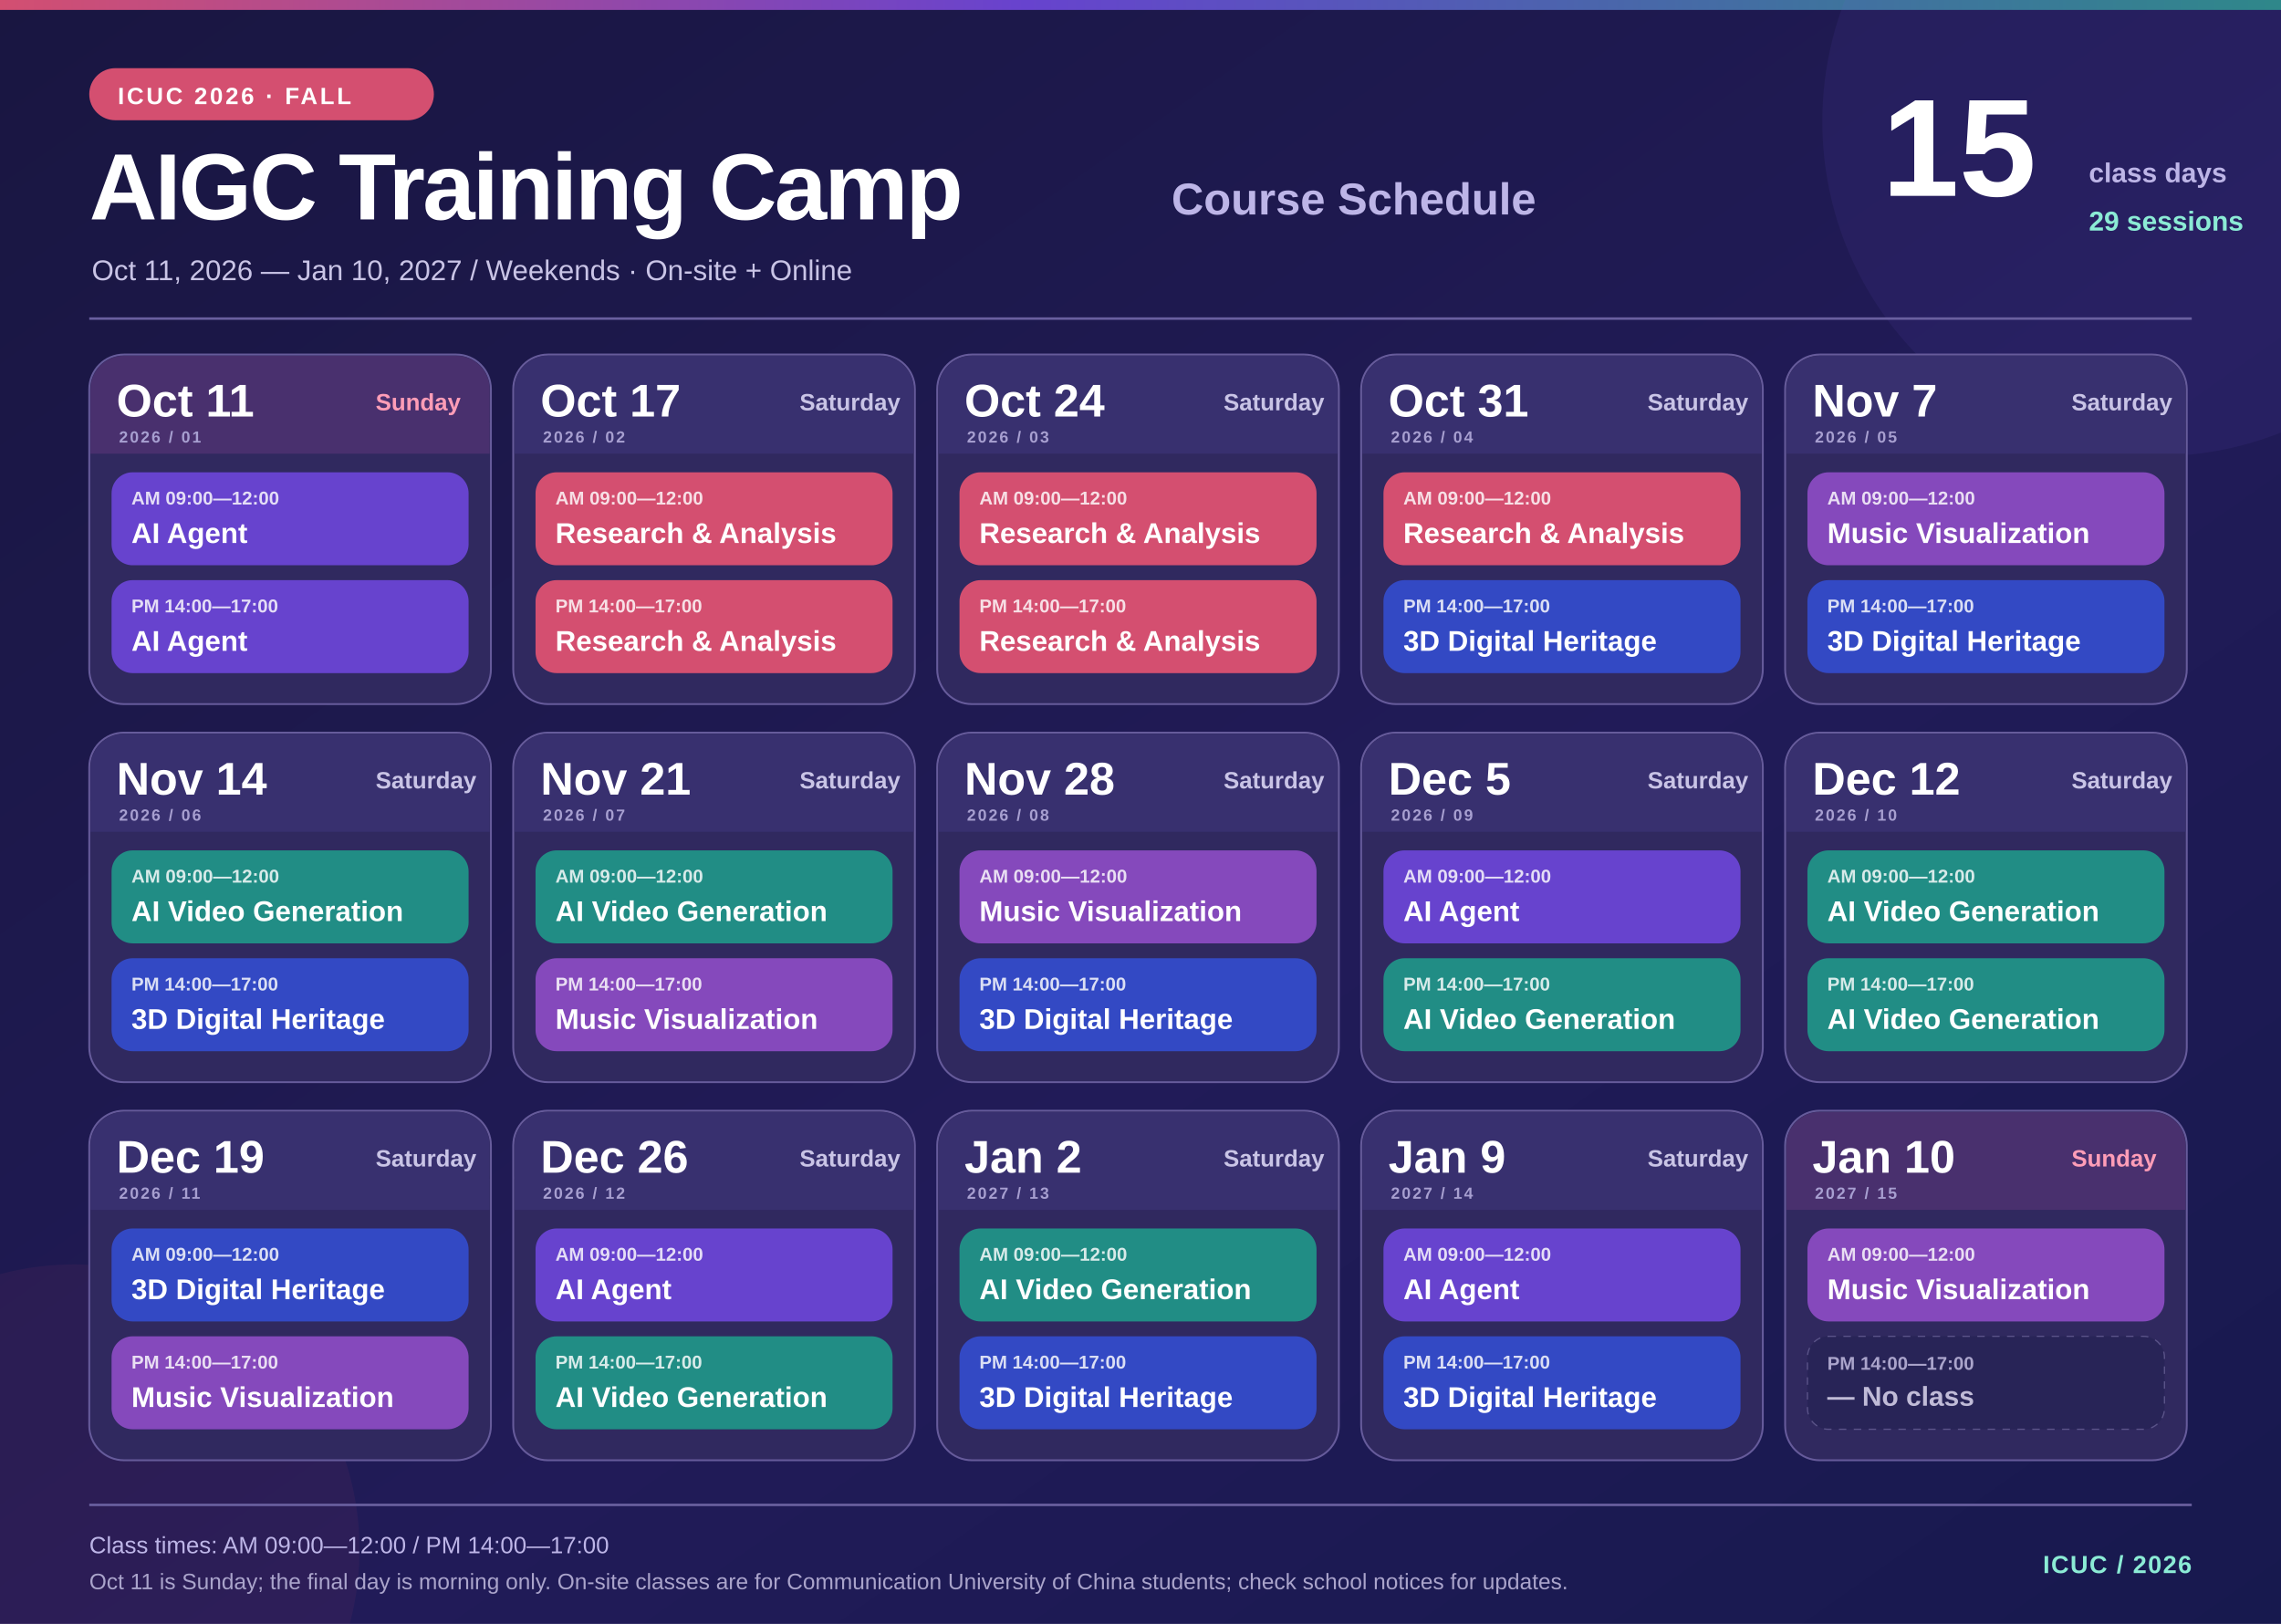
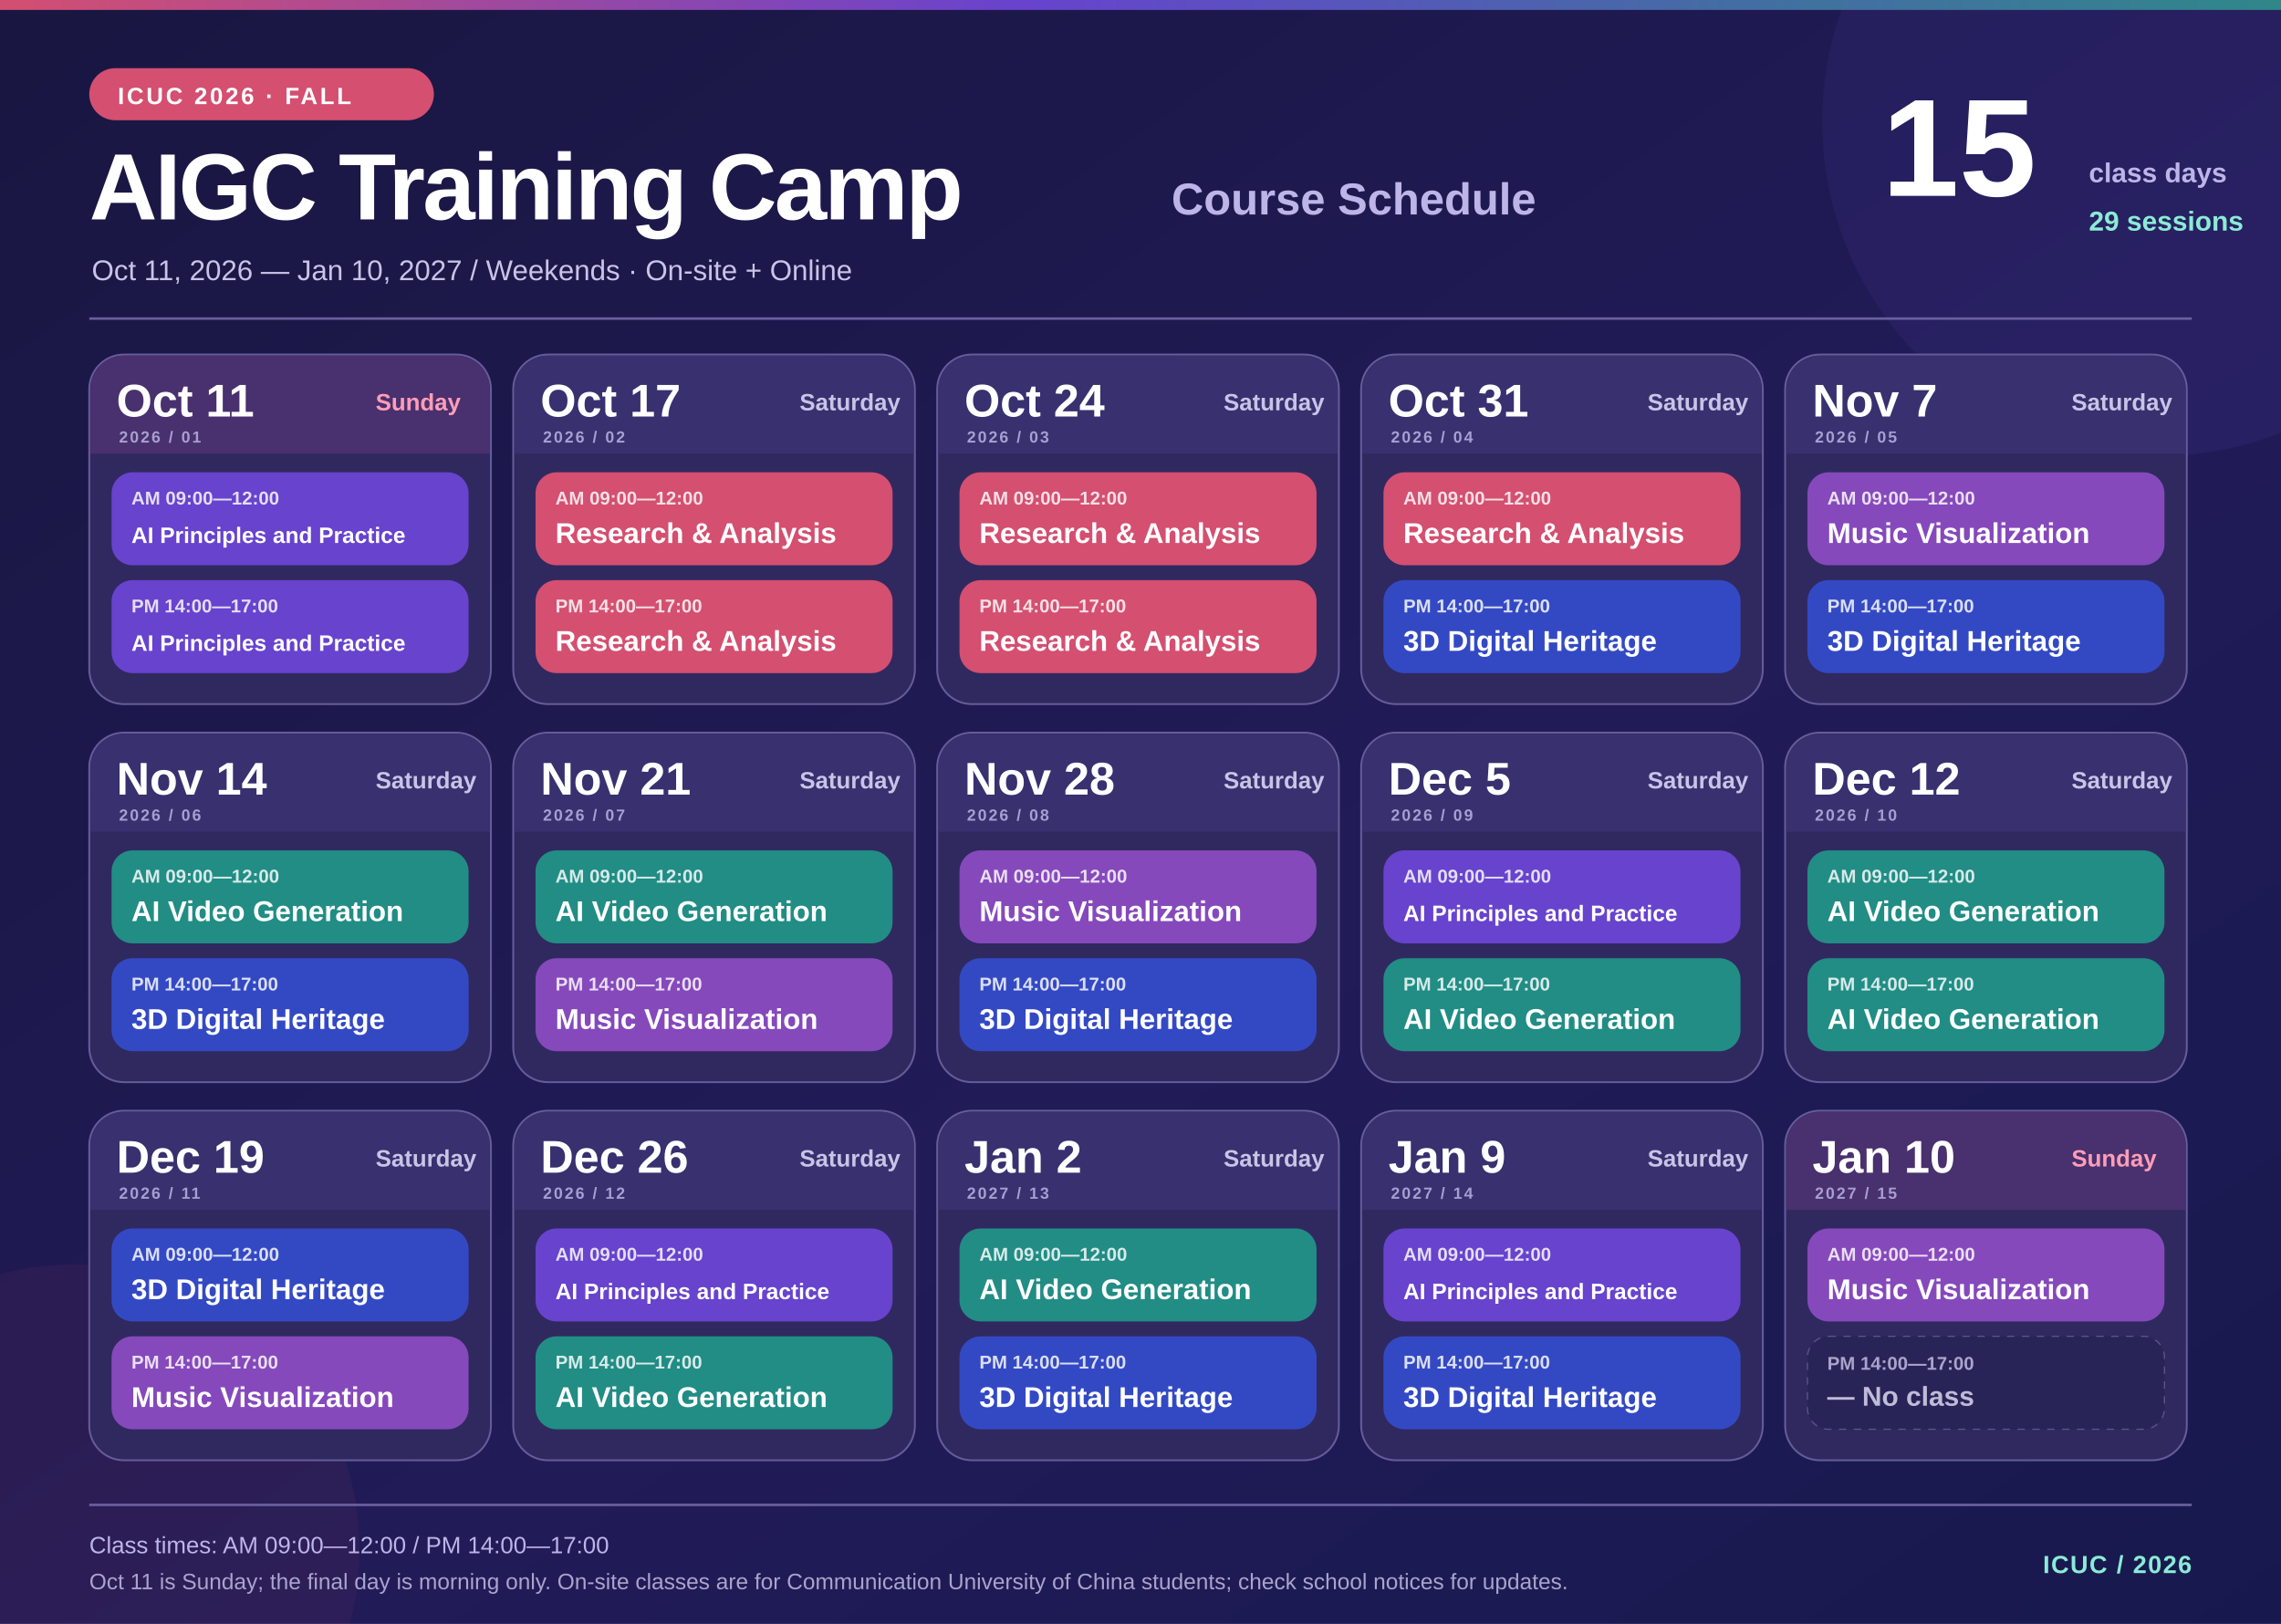
<svg xmlns="http://www.w3.org/2000/svg" width="1840" height="1310" viewBox="0 0 1840 1310" role="img" aria-labelledby="title desc">
  <defs>
    <linearGradient id="bg" x2="1" y2="1">
      <stop stop-color="#191641" />
      <stop offset=".58" stop-color="#211b58" />
      <stop offset="1" stop-color="#17194e" />
    </linearGradient>
    <linearGradient id="shine" x2="1" y2="0">
      <stop stop-color="#d44f70" />
      <stop offset=".45" stop-color="#6743ce" />
      <stop offset="1" stop-color="#288e82" />
    </linearGradient>
  </defs>
  <rect x="0" y="0" width="1840" height="1310" rx="0" fill="url(#bg)" />
  <rect x="0" y="0" width="1840" height="8" rx="0" fill="url(#shine)" />
  <circle cx="1740" cy="98" r="270" fill="#7352d0" opacity=".09" />
  <circle cx="60" cy="1250" r="230" fill="#d44f70" opacity=".07" />
  <rect x="72" y="55" width="278" height="42" rx="21" fill="#d44f70" />
  <text x="95" y="84" fill="#ffffff" font-family="Arial, Segoe UI, sans-serif" font-size="19" font-weight="800" letter-spacing="2">ICUC 2026 · FALL</text>
  <text x="72" y="177" fill="#ffffff" font-family="Arial, Segoe UI, sans-serif" font-size="76" font-weight="900" letter-spacing="-2">AIGC Training Camp</text>
  <text x="945" y="173" fill="#bdb5e7" font-family="Arial, Segoe UI, sans-serif" font-size="36" font-weight="650">Course Schedule</text>
  <text x="74" y="226" fill="#c9c4e6" font-family="Arial, Segoe UI, sans-serif" font-size="23" font-weight="500">Oct 11, 2026  —  Jan 10, 2027     /     Weekends · On-site + Online</text>
  <text x="1518" y="158" fill="#ffffff" font-family="Arial, Segoe UI, sans-serif" font-size="112" font-weight="900">15</text>
  <text x="1685" y="147" fill="#bdb5e7" font-family="Arial, Segoe UI, sans-serif" font-size="22" font-weight="650">class days</text>
  <text x="1685" y="186" fill="#8bebd5" font-family="Arial, Segoe UI, sans-serif" font-size="22" font-weight="750">29 sessions</text>
  <rect x="72" y="256" width="1696" height="2" rx="0" fill="#695f9f" />
  <rect x="72" y="286" width="324" height="282" rx="28" fill="#30295f" stroke="#665b9b" stroke-width="1.5" />
  <rect x="73" y="287" width="322" height="78" rx="27" fill="#49306e" />
  <rect x="73" y="341" width="322" height="25" rx="0" fill="#49306e" />
  <text x="94" y="336" fill="#ffffff" font-family="Arial, Segoe UI, sans-serif" font-size="37" font-weight="850">Oct 11</text>
  <text x="303" y="331" fill="#ff9db7" font-family="Arial, Segoe UI, sans-serif" font-size="19" font-weight="700">Sunday</text>
  <text x="96" y="357" fill="#a79fd0" font-family="Arial, Segoe UI, sans-serif" font-size="13" font-weight="700" letter-spacing="1.5">2026  /  01</text>
  <rect x="90" y="381" width="288" height="75" rx="17" fill="#6743ce" />
  <text x="106" y="407" fill="#ffffff" font-family="Arial, Segoe UI, sans-serif" font-size="15" font-weight="650" opacity=".82">AM  09:00—12:00</text>
-   <text x="106" y="438" fill="#ffffff" font-family="Arial, Segoe UI, sans-serif" font-size="23" font-weight="800">AI Agent</text>
+   <text x="106" y="438" fill="#ffffff" font-family="Arial, Segoe UI, sans-serif" font-size="18" font-weight="800">AI Principles and Practice</text>
  <rect x="90" y="468" width="288" height="75" rx="17" fill="#6743ce" />
  <text x="106" y="494" fill="#ffffff" font-family="Arial, Segoe UI, sans-serif" font-size="15" font-weight="650" opacity=".82">PM  14:00—17:00</text>
-   <text x="106" y="525" fill="#ffffff" font-family="Arial, Segoe UI, sans-serif" font-size="23" font-weight="800">AI Agent</text>
+   <text x="106" y="525" fill="#ffffff" font-family="Arial, Segoe UI, sans-serif" font-size="18" font-weight="800">AI Principles and Practice</text>
  <rect x="414" y="286" width="324" height="282" rx="28" fill="#30295f" stroke="#665b9b" stroke-width="1.5" />
  <rect x="415" y="287" width="322" height="78" rx="27" fill="#38306f" />
  <rect x="415" y="341" width="322" height="25" rx="0" fill="#38306f" />
  <text x="436" y="336" fill="#ffffff" font-family="Arial, Segoe UI, sans-serif" font-size="37" font-weight="850">Oct 17</text>
  <text x="645" y="331" fill="#c9c4e6" font-family="Arial, Segoe UI, sans-serif" font-size="19" font-weight="700">Saturday</text>
  <text x="438" y="357" fill="#a79fd0" font-family="Arial, Segoe UI, sans-serif" font-size="13" font-weight="700" letter-spacing="1.5">2026  /  02</text>
  <rect x="432" y="381" width="288" height="75" rx="17" fill="#d44f70" />
  <text x="448" y="407" fill="#ffffff" font-family="Arial, Segoe UI, sans-serif" font-size="15" font-weight="650" opacity=".82">AM  09:00—12:00</text>
  <text x="448" y="438" fill="#ffffff" font-family="Arial, Segoe UI, sans-serif" font-size="23" font-weight="800">Research &amp; Analysis</text>
  <rect x="432" y="468" width="288" height="75" rx="17" fill="#d44f70" />
  <text x="448" y="494" fill="#ffffff" font-family="Arial, Segoe UI, sans-serif" font-size="15" font-weight="650" opacity=".82">PM  14:00—17:00</text>
  <text x="448" y="525" fill="#ffffff" font-family="Arial, Segoe UI, sans-serif" font-size="23" font-weight="800">Research &amp; Analysis</text>
  <rect x="756" y="286" width="324" height="282" rx="28" fill="#30295f" stroke="#665b9b" stroke-width="1.5" />
  <rect x="757" y="287" width="322" height="78" rx="27" fill="#38306f" />
  <rect x="757" y="341" width="322" height="25" rx="0" fill="#38306f" />
  <text x="778" y="336" fill="#ffffff" font-family="Arial, Segoe UI, sans-serif" font-size="37" font-weight="850">Oct 24</text>
  <text x="987" y="331" fill="#c9c4e6" font-family="Arial, Segoe UI, sans-serif" font-size="19" font-weight="700">Saturday</text>
  <text x="780" y="357" fill="#a79fd0" font-family="Arial, Segoe UI, sans-serif" font-size="13" font-weight="700" letter-spacing="1.5">2026  /  03</text>
  <rect x="774" y="381" width="288" height="75" rx="17" fill="#d44f70" />
  <text x="790" y="407" fill="#ffffff" font-family="Arial, Segoe UI, sans-serif" font-size="15" font-weight="650" opacity=".82">AM  09:00—12:00</text>
  <text x="790" y="438" fill="#ffffff" font-family="Arial, Segoe UI, sans-serif" font-size="23" font-weight="800">Research &amp; Analysis</text>
  <rect x="774" y="468" width="288" height="75" rx="17" fill="#d44f70" />
  <text x="790" y="494" fill="#ffffff" font-family="Arial, Segoe UI, sans-serif" font-size="15" font-weight="650" opacity=".82">PM  14:00—17:00</text>
  <text x="790" y="525" fill="#ffffff" font-family="Arial, Segoe UI, sans-serif" font-size="23" font-weight="800">Research &amp; Analysis</text>
  <rect x="1098" y="286" width="324" height="282" rx="28" fill="#30295f" stroke="#665b9b" stroke-width="1.5" />
  <rect x="1099" y="287" width="322" height="78" rx="27" fill="#38306f" />
  <rect x="1099" y="341" width="322" height="25" rx="0" fill="#38306f" />
  <text x="1120" y="336" fill="#ffffff" font-family="Arial, Segoe UI, sans-serif" font-size="37" font-weight="850">Oct 31</text>
  <text x="1329" y="331" fill="#c9c4e6" font-family="Arial, Segoe UI, sans-serif" font-size="19" font-weight="700">Saturday</text>
  <text x="1122" y="357" fill="#a79fd0" font-family="Arial, Segoe UI, sans-serif" font-size="13" font-weight="700" letter-spacing="1.5">2026  /  04</text>
  <rect x="1116" y="381" width="288" height="75" rx="17" fill="#d44f70" />
  <text x="1132" y="407" fill="#ffffff" font-family="Arial, Segoe UI, sans-serif" font-size="15" font-weight="650" opacity=".82">AM  09:00—12:00</text>
  <text x="1132" y="438" fill="#ffffff" font-family="Arial, Segoe UI, sans-serif" font-size="23" font-weight="800">Research &amp; Analysis</text>
  <rect x="1116" y="468" width="288" height="75" rx="17" fill="#3349c4" />
  <text x="1132" y="494" fill="#ffffff" font-family="Arial, Segoe UI, sans-serif" font-size="15" font-weight="650" opacity=".82">PM  14:00—17:00</text>
  <text x="1132" y="525" fill="#ffffff" font-family="Arial, Segoe UI, sans-serif" font-size="23" font-weight="800">3D Digital Heritage</text>
  <rect x="1440" y="286" width="324" height="282" rx="28" fill="#30295f" stroke="#665b9b" stroke-width="1.5" />
  <rect x="1441" y="287" width="322" height="78" rx="27" fill="#38306f" />
  <rect x="1441" y="341" width="322" height="25" rx="0" fill="#38306f" />
  <text x="1462" y="336" fill="#ffffff" font-family="Arial, Segoe UI, sans-serif" font-size="37" font-weight="850">Nov 7</text>
  <text x="1671" y="331" fill="#c9c4e6" font-family="Arial, Segoe UI, sans-serif" font-size="19" font-weight="700">Saturday</text>
  <text x="1464" y="357" fill="#a79fd0" font-family="Arial, Segoe UI, sans-serif" font-size="13" font-weight="700" letter-spacing="1.5">2026  /  05</text>
  <rect x="1458" y="381" width="288" height="75" rx="17" fill="#8549bc" />
  <text x="1474" y="407" fill="#ffffff" font-family="Arial, Segoe UI, sans-serif" font-size="15" font-weight="650" opacity=".82">AM  09:00—12:00</text>
  <text x="1474" y="438" fill="#ffffff" font-family="Arial, Segoe UI, sans-serif" font-size="23" font-weight="800">Music Visualization</text>
  <rect x="1458" y="468" width="288" height="75" rx="17" fill="#3349c4" />
  <text x="1474" y="494" fill="#ffffff" font-family="Arial, Segoe UI, sans-serif" font-size="15" font-weight="650" opacity=".82">PM  14:00—17:00</text>
  <text x="1474" y="525" fill="#ffffff" font-family="Arial, Segoe UI, sans-serif" font-size="23" font-weight="800">3D Digital Heritage</text>
  <rect x="72" y="591" width="324" height="282" rx="28" fill="#30295f" stroke="#665b9b" stroke-width="1.5" />
  <rect x="73" y="592" width="322" height="78" rx="27" fill="#38306f" />
  <rect x="73" y="646" width="322" height="25" rx="0" fill="#38306f" />
  <text x="94" y="641" fill="#ffffff" font-family="Arial, Segoe UI, sans-serif" font-size="37" font-weight="850">Nov 14</text>
  <text x="303" y="636" fill="#c9c4e6" font-family="Arial, Segoe UI, sans-serif" font-size="19" font-weight="700">Saturday</text>
  <text x="96" y="662" fill="#a79fd0" font-family="Arial, Segoe UI, sans-serif" font-size="13" font-weight="700" letter-spacing="1.5">2026  /  06</text>
  <rect x="90" y="686" width="288" height="75" rx="17" fill="#218d85" />
  <text x="106" y="712" fill="#ffffff" font-family="Arial, Segoe UI, sans-serif" font-size="15" font-weight="650" opacity=".82">AM  09:00—12:00</text>
  <text x="106" y="743" fill="#ffffff" font-family="Arial, Segoe UI, sans-serif" font-size="23" font-weight="800">AI Video Generation</text>
  <rect x="90" y="773" width="288" height="75" rx="17" fill="#3349c4" />
  <text x="106" y="799" fill="#ffffff" font-family="Arial, Segoe UI, sans-serif" font-size="15" font-weight="650" opacity=".82">PM  14:00—17:00</text>
  <text x="106" y="830" fill="#ffffff" font-family="Arial, Segoe UI, sans-serif" font-size="23" font-weight="800">3D Digital Heritage</text>
  <rect x="414" y="591" width="324" height="282" rx="28" fill="#30295f" stroke="#665b9b" stroke-width="1.5" />
  <rect x="415" y="592" width="322" height="78" rx="27" fill="#38306f" />
  <rect x="415" y="646" width="322" height="25" rx="0" fill="#38306f" />
  <text x="436" y="641" fill="#ffffff" font-family="Arial, Segoe UI, sans-serif" font-size="37" font-weight="850">Nov 21</text>
  <text x="645" y="636" fill="#c9c4e6" font-family="Arial, Segoe UI, sans-serif" font-size="19" font-weight="700">Saturday</text>
  <text x="438" y="662" fill="#a79fd0" font-family="Arial, Segoe UI, sans-serif" font-size="13" font-weight="700" letter-spacing="1.5">2026  /  07</text>
  <rect x="432" y="686" width="288" height="75" rx="17" fill="#218d85" />
  <text x="448" y="712" fill="#ffffff" font-family="Arial, Segoe UI, sans-serif" font-size="15" font-weight="650" opacity=".82">AM  09:00—12:00</text>
  <text x="448" y="743" fill="#ffffff" font-family="Arial, Segoe UI, sans-serif" font-size="23" font-weight="800">AI Video Generation</text>
  <rect x="432" y="773" width="288" height="75" rx="17" fill="#8549bc" />
  <text x="448" y="799" fill="#ffffff" font-family="Arial, Segoe UI, sans-serif" font-size="15" font-weight="650" opacity=".82">PM  14:00—17:00</text>
  <text x="448" y="830" fill="#ffffff" font-family="Arial, Segoe UI, sans-serif" font-size="23" font-weight="800">Music Visualization</text>
  <rect x="756" y="591" width="324" height="282" rx="28" fill="#30295f" stroke="#665b9b" stroke-width="1.5" />
  <rect x="757" y="592" width="322" height="78" rx="27" fill="#38306f" />
  <rect x="757" y="646" width="322" height="25" rx="0" fill="#38306f" />
  <text x="778" y="641" fill="#ffffff" font-family="Arial, Segoe UI, sans-serif" font-size="37" font-weight="850">Nov 28</text>
  <text x="987" y="636" fill="#c9c4e6" font-family="Arial, Segoe UI, sans-serif" font-size="19" font-weight="700">Saturday</text>
  <text x="780" y="662" fill="#a79fd0" font-family="Arial, Segoe UI, sans-serif" font-size="13" font-weight="700" letter-spacing="1.5">2026  /  08</text>
  <rect x="774" y="686" width="288" height="75" rx="17" fill="#8549bc" />
  <text x="790" y="712" fill="#ffffff" font-family="Arial, Segoe UI, sans-serif" font-size="15" font-weight="650" opacity=".82">AM  09:00—12:00</text>
  <text x="790" y="743" fill="#ffffff" font-family="Arial, Segoe UI, sans-serif" font-size="23" font-weight="800">Music Visualization</text>
  <rect x="774" y="773" width="288" height="75" rx="17" fill="#3349c4" />
  <text x="790" y="799" fill="#ffffff" font-family="Arial, Segoe UI, sans-serif" font-size="15" font-weight="650" opacity=".82">PM  14:00—17:00</text>
  <text x="790" y="830" fill="#ffffff" font-family="Arial, Segoe UI, sans-serif" font-size="23" font-weight="800">3D Digital Heritage</text>
  <rect x="1098" y="591" width="324" height="282" rx="28" fill="#30295f" stroke="#665b9b" stroke-width="1.5" />
  <rect x="1099" y="592" width="322" height="78" rx="27" fill="#38306f" />
  <rect x="1099" y="646" width="322" height="25" rx="0" fill="#38306f" />
  <text x="1120" y="641" fill="#ffffff" font-family="Arial, Segoe UI, sans-serif" font-size="37" font-weight="850">Dec 5</text>
  <text x="1329" y="636" fill="#c9c4e6" font-family="Arial, Segoe UI, sans-serif" font-size="19" font-weight="700">Saturday</text>
  <text x="1122" y="662" fill="#a79fd0" font-family="Arial, Segoe UI, sans-serif" font-size="13" font-weight="700" letter-spacing="1.5">2026  /  09</text>
  <rect x="1116" y="686" width="288" height="75" rx="17" fill="#6743ce" />
  <text x="1132" y="712" fill="#ffffff" font-family="Arial, Segoe UI, sans-serif" font-size="15" font-weight="650" opacity=".82">AM  09:00—12:00</text>
-   <text x="1132" y="743" fill="#ffffff" font-family="Arial, Segoe UI, sans-serif" font-size="23" font-weight="800">AI Agent</text>
+   <text x="1132" y="743" fill="#ffffff" font-family="Arial, Segoe UI, sans-serif" font-size="18" font-weight="800">AI Principles and Practice</text>
  <rect x="1116" y="773" width="288" height="75" rx="17" fill="#218d85" />
  <text x="1132" y="799" fill="#ffffff" font-family="Arial, Segoe UI, sans-serif" font-size="15" font-weight="650" opacity=".82">PM  14:00—17:00</text>
  <text x="1132" y="830" fill="#ffffff" font-family="Arial, Segoe UI, sans-serif" font-size="23" font-weight="800">AI Video Generation</text>
  <rect x="1440" y="591" width="324" height="282" rx="28" fill="#30295f" stroke="#665b9b" stroke-width="1.5" />
  <rect x="1441" y="592" width="322" height="78" rx="27" fill="#38306f" />
  <rect x="1441" y="646" width="322" height="25" rx="0" fill="#38306f" />
  <text x="1462" y="641" fill="#ffffff" font-family="Arial, Segoe UI, sans-serif" font-size="37" font-weight="850">Dec 12</text>
  <text x="1671" y="636" fill="#c9c4e6" font-family="Arial, Segoe UI, sans-serif" font-size="19" font-weight="700">Saturday</text>
  <text x="1464" y="662" fill="#a79fd0" font-family="Arial, Segoe UI, sans-serif" font-size="13" font-weight="700" letter-spacing="1.5">2026  /  10</text>
  <rect x="1458" y="686" width="288" height="75" rx="17" fill="#218d85" />
  <text x="1474" y="712" fill="#ffffff" font-family="Arial, Segoe UI, sans-serif" font-size="15" font-weight="650" opacity=".82">AM  09:00—12:00</text>
  <text x="1474" y="743" fill="#ffffff" font-family="Arial, Segoe UI, sans-serif" font-size="23" font-weight="800">AI Video Generation</text>
  <rect x="1458" y="773" width="288" height="75" rx="17" fill="#218d85" />
  <text x="1474" y="799" fill="#ffffff" font-family="Arial, Segoe UI, sans-serif" font-size="15" font-weight="650" opacity=".82">PM  14:00—17:00</text>
  <text x="1474" y="830" fill="#ffffff" font-family="Arial, Segoe UI, sans-serif" font-size="23" font-weight="800">AI Video Generation</text>
  <rect x="72" y="896" width="324" height="282" rx="28" fill="#30295f" stroke="#665b9b" stroke-width="1.5" />
  <rect x="73" y="897" width="322" height="78" rx="27" fill="#38306f" />
  <rect x="73" y="951" width="322" height="25" rx="0" fill="#38306f" />
  <text x="94" y="946" fill="#ffffff" font-family="Arial, Segoe UI, sans-serif" font-size="37" font-weight="850">Dec 19</text>
  <text x="303" y="941" fill="#c9c4e6" font-family="Arial, Segoe UI, sans-serif" font-size="19" font-weight="700">Saturday</text>
  <text x="96" y="967" fill="#a79fd0" font-family="Arial, Segoe UI, sans-serif" font-size="13" font-weight="700" letter-spacing="1.5">2026  /  11</text>
  <rect x="90" y="991" width="288" height="75" rx="17" fill="#3349c4" />
  <text x="106" y="1017" fill="#ffffff" font-family="Arial, Segoe UI, sans-serif" font-size="15" font-weight="650" opacity=".82">AM  09:00—12:00</text>
  <text x="106" y="1048" fill="#ffffff" font-family="Arial, Segoe UI, sans-serif" font-size="23" font-weight="800">3D Digital Heritage</text>
  <rect x="90" y="1078" width="288" height="75" rx="17" fill="#8549bc" />
  <text x="106" y="1104" fill="#ffffff" font-family="Arial, Segoe UI, sans-serif" font-size="15" font-weight="650" opacity=".82">PM  14:00—17:00</text>
  <text x="106" y="1135" fill="#ffffff" font-family="Arial, Segoe UI, sans-serif" font-size="23" font-weight="800">Music Visualization</text>
  <rect x="414" y="896" width="324" height="282" rx="28" fill="#30295f" stroke="#665b9b" stroke-width="1.5" />
  <rect x="415" y="897" width="322" height="78" rx="27" fill="#38306f" />
  <rect x="415" y="951" width="322" height="25" rx="0" fill="#38306f" />
  <text x="436" y="946" fill="#ffffff" font-family="Arial, Segoe UI, sans-serif" font-size="37" font-weight="850">Dec 26</text>
  <text x="645" y="941" fill="#c9c4e6" font-family="Arial, Segoe UI, sans-serif" font-size="19" font-weight="700">Saturday</text>
  <text x="438" y="967" fill="#a79fd0" font-family="Arial, Segoe UI, sans-serif" font-size="13" font-weight="700" letter-spacing="1.5">2026  /  12</text>
  <rect x="432" y="991" width="288" height="75" rx="17" fill="#6743ce" />
  <text x="448" y="1017" fill="#ffffff" font-family="Arial, Segoe UI, sans-serif" font-size="15" font-weight="650" opacity=".82">AM  09:00—12:00</text>
-   <text x="448" y="1048" fill="#ffffff" font-family="Arial, Segoe UI, sans-serif" font-size="23" font-weight="800">AI Agent</text>
+   <text x="448" y="1048" fill="#ffffff" font-family="Arial, Segoe UI, sans-serif" font-size="18" font-weight="800">AI Principles and Practice</text>
  <rect x="432" y="1078" width="288" height="75" rx="17" fill="#218d85" />
  <text x="448" y="1104" fill="#ffffff" font-family="Arial, Segoe UI, sans-serif" font-size="15" font-weight="650" opacity=".82">PM  14:00—17:00</text>
  <text x="448" y="1135" fill="#ffffff" font-family="Arial, Segoe UI, sans-serif" font-size="23" font-weight="800">AI Video Generation</text>
  <rect x="756" y="896" width="324" height="282" rx="28" fill="#30295f" stroke="#665b9b" stroke-width="1.5" />
  <rect x="757" y="897" width="322" height="78" rx="27" fill="#38306f" />
  <rect x="757" y="951" width="322" height="25" rx="0" fill="#38306f" />
  <text x="778" y="946" fill="#ffffff" font-family="Arial, Segoe UI, sans-serif" font-size="37" font-weight="850">Jan 2</text>
  <text x="987" y="941" fill="#c9c4e6" font-family="Arial, Segoe UI, sans-serif" font-size="19" font-weight="700">Saturday</text>
  <text x="780" y="967" fill="#a79fd0" font-family="Arial, Segoe UI, sans-serif" font-size="13" font-weight="700" letter-spacing="1.5">2027  /  13</text>
  <rect x="774" y="991" width="288" height="75" rx="17" fill="#218d85" />
  <text x="790" y="1017" fill="#ffffff" font-family="Arial, Segoe UI, sans-serif" font-size="15" font-weight="650" opacity=".82">AM  09:00—12:00</text>
  <text x="790" y="1048" fill="#ffffff" font-family="Arial, Segoe UI, sans-serif" font-size="23" font-weight="800">AI Video Generation</text>
  <rect x="774" y="1078" width="288" height="75" rx="17" fill="#3349c4" />
  <text x="790" y="1104" fill="#ffffff" font-family="Arial, Segoe UI, sans-serif" font-size="15" font-weight="650" opacity=".82">PM  14:00—17:00</text>
  <text x="790" y="1135" fill="#ffffff" font-family="Arial, Segoe UI, sans-serif" font-size="23" font-weight="800">3D Digital Heritage</text>
  <rect x="1098" y="896" width="324" height="282" rx="28" fill="#30295f" stroke="#665b9b" stroke-width="1.5" />
  <rect x="1099" y="897" width="322" height="78" rx="27" fill="#38306f" />
  <rect x="1099" y="951" width="322" height="25" rx="0" fill="#38306f" />
  <text x="1120" y="946" fill="#ffffff" font-family="Arial, Segoe UI, sans-serif" font-size="37" font-weight="850">Jan 9</text>
  <text x="1329" y="941" fill="#c9c4e6" font-family="Arial, Segoe UI, sans-serif" font-size="19" font-weight="700">Saturday</text>
  <text x="1122" y="967" fill="#a79fd0" font-family="Arial, Segoe UI, sans-serif" font-size="13" font-weight="700" letter-spacing="1.5">2027  /  14</text>
  <rect x="1116" y="991" width="288" height="75" rx="17" fill="#6743ce" />
  <text x="1132" y="1017" fill="#ffffff" font-family="Arial, Segoe UI, sans-serif" font-size="15" font-weight="650" opacity=".82">AM  09:00—12:00</text>
-   <text x="1132" y="1048" fill="#ffffff" font-family="Arial, Segoe UI, sans-serif" font-size="23" font-weight="800">AI Agent</text>
+   <text x="1132" y="1048" fill="#ffffff" font-family="Arial, Segoe UI, sans-serif" font-size="18" font-weight="800">AI Principles and Practice</text>
  <rect x="1116" y="1078" width="288" height="75" rx="17" fill="#3349c4" />
  <text x="1132" y="1104" fill="#ffffff" font-family="Arial, Segoe UI, sans-serif" font-size="15" font-weight="650" opacity=".82">PM  14:00—17:00</text>
  <text x="1132" y="1135" fill="#ffffff" font-family="Arial, Segoe UI, sans-serif" font-size="23" font-weight="800">3D Digital Heritage</text>
  <rect x="1440" y="896" width="324" height="282" rx="28" fill="#30295f" stroke="#665b9b" stroke-width="1.5" />
  <rect x="1441" y="897" width="322" height="78" rx="27" fill="#49306e" />
  <rect x="1441" y="951" width="322" height="25" rx="0" fill="#49306e" />
  <text x="1462" y="946" fill="#ffffff" font-family="Arial, Segoe UI, sans-serif" font-size="37" font-weight="850">Jan 10</text>
  <text x="1671" y="941" fill="#ff9db7" font-family="Arial, Segoe UI, sans-serif" font-size="19" font-weight="700">Sunday</text>
  <text x="1464" y="967" fill="#a79fd0" font-family="Arial, Segoe UI, sans-serif" font-size="13" font-weight="700" letter-spacing="1.5">2027  /  15</text>
  <rect x="1458" y="991" width="288" height="75" rx="17" fill="#8549bc" />
  <text x="1474" y="1017" fill="#ffffff" font-family="Arial, Segoe UI, sans-serif" font-size="15" font-weight="650" opacity=".82">AM  09:00—12:00</text>
  <text x="1474" y="1048" fill="#ffffff" font-family="Arial, Segoe UI, sans-serif" font-size="23" font-weight="800">Music Visualization</text>
  <rect x="1458" y="1078" width="288" height="75" rx="17" fill="#282457" stroke="#5b5489" stroke-dasharray="6 6" />
  <text x="1474" y="1105" fill="#aaa4cb" font-family="Arial, Segoe UI, sans-serif" font-size="15" font-weight="650">PM  14:00—17:00</text>
  <text x="1474" y="1134" fill="#c0bbd7" font-family="Arial, Segoe UI, sans-serif" font-size="22" font-weight="700">—  No class</text>
  <rect x="72" y="1213" width="1696" height="2" rx="0" fill="#695f9f" />
  <text x="72" y="1253" fill="#bdb5e7" font-family="Arial, Segoe UI, sans-serif" font-size="19" font-weight="500">Class times: AM 09:00—12:00 / PM 14:00—17:00</text>
  <text x="72" y="1282" fill="#aaa4cb" font-family="Arial, Segoe UI, sans-serif" font-size="18" font-weight="500">Oct 11 is Sunday; the final day is morning only. On-site classes are for Communication University of China students; check school notices for updates.</text>
  <text x="1768" y="1269" fill="#8bebd5" font-family="Arial, Segoe UI, sans-serif" font-size="20" font-weight="800" text-anchor="end" letter-spacing="1">ICUC / 2026</text>
</svg>
